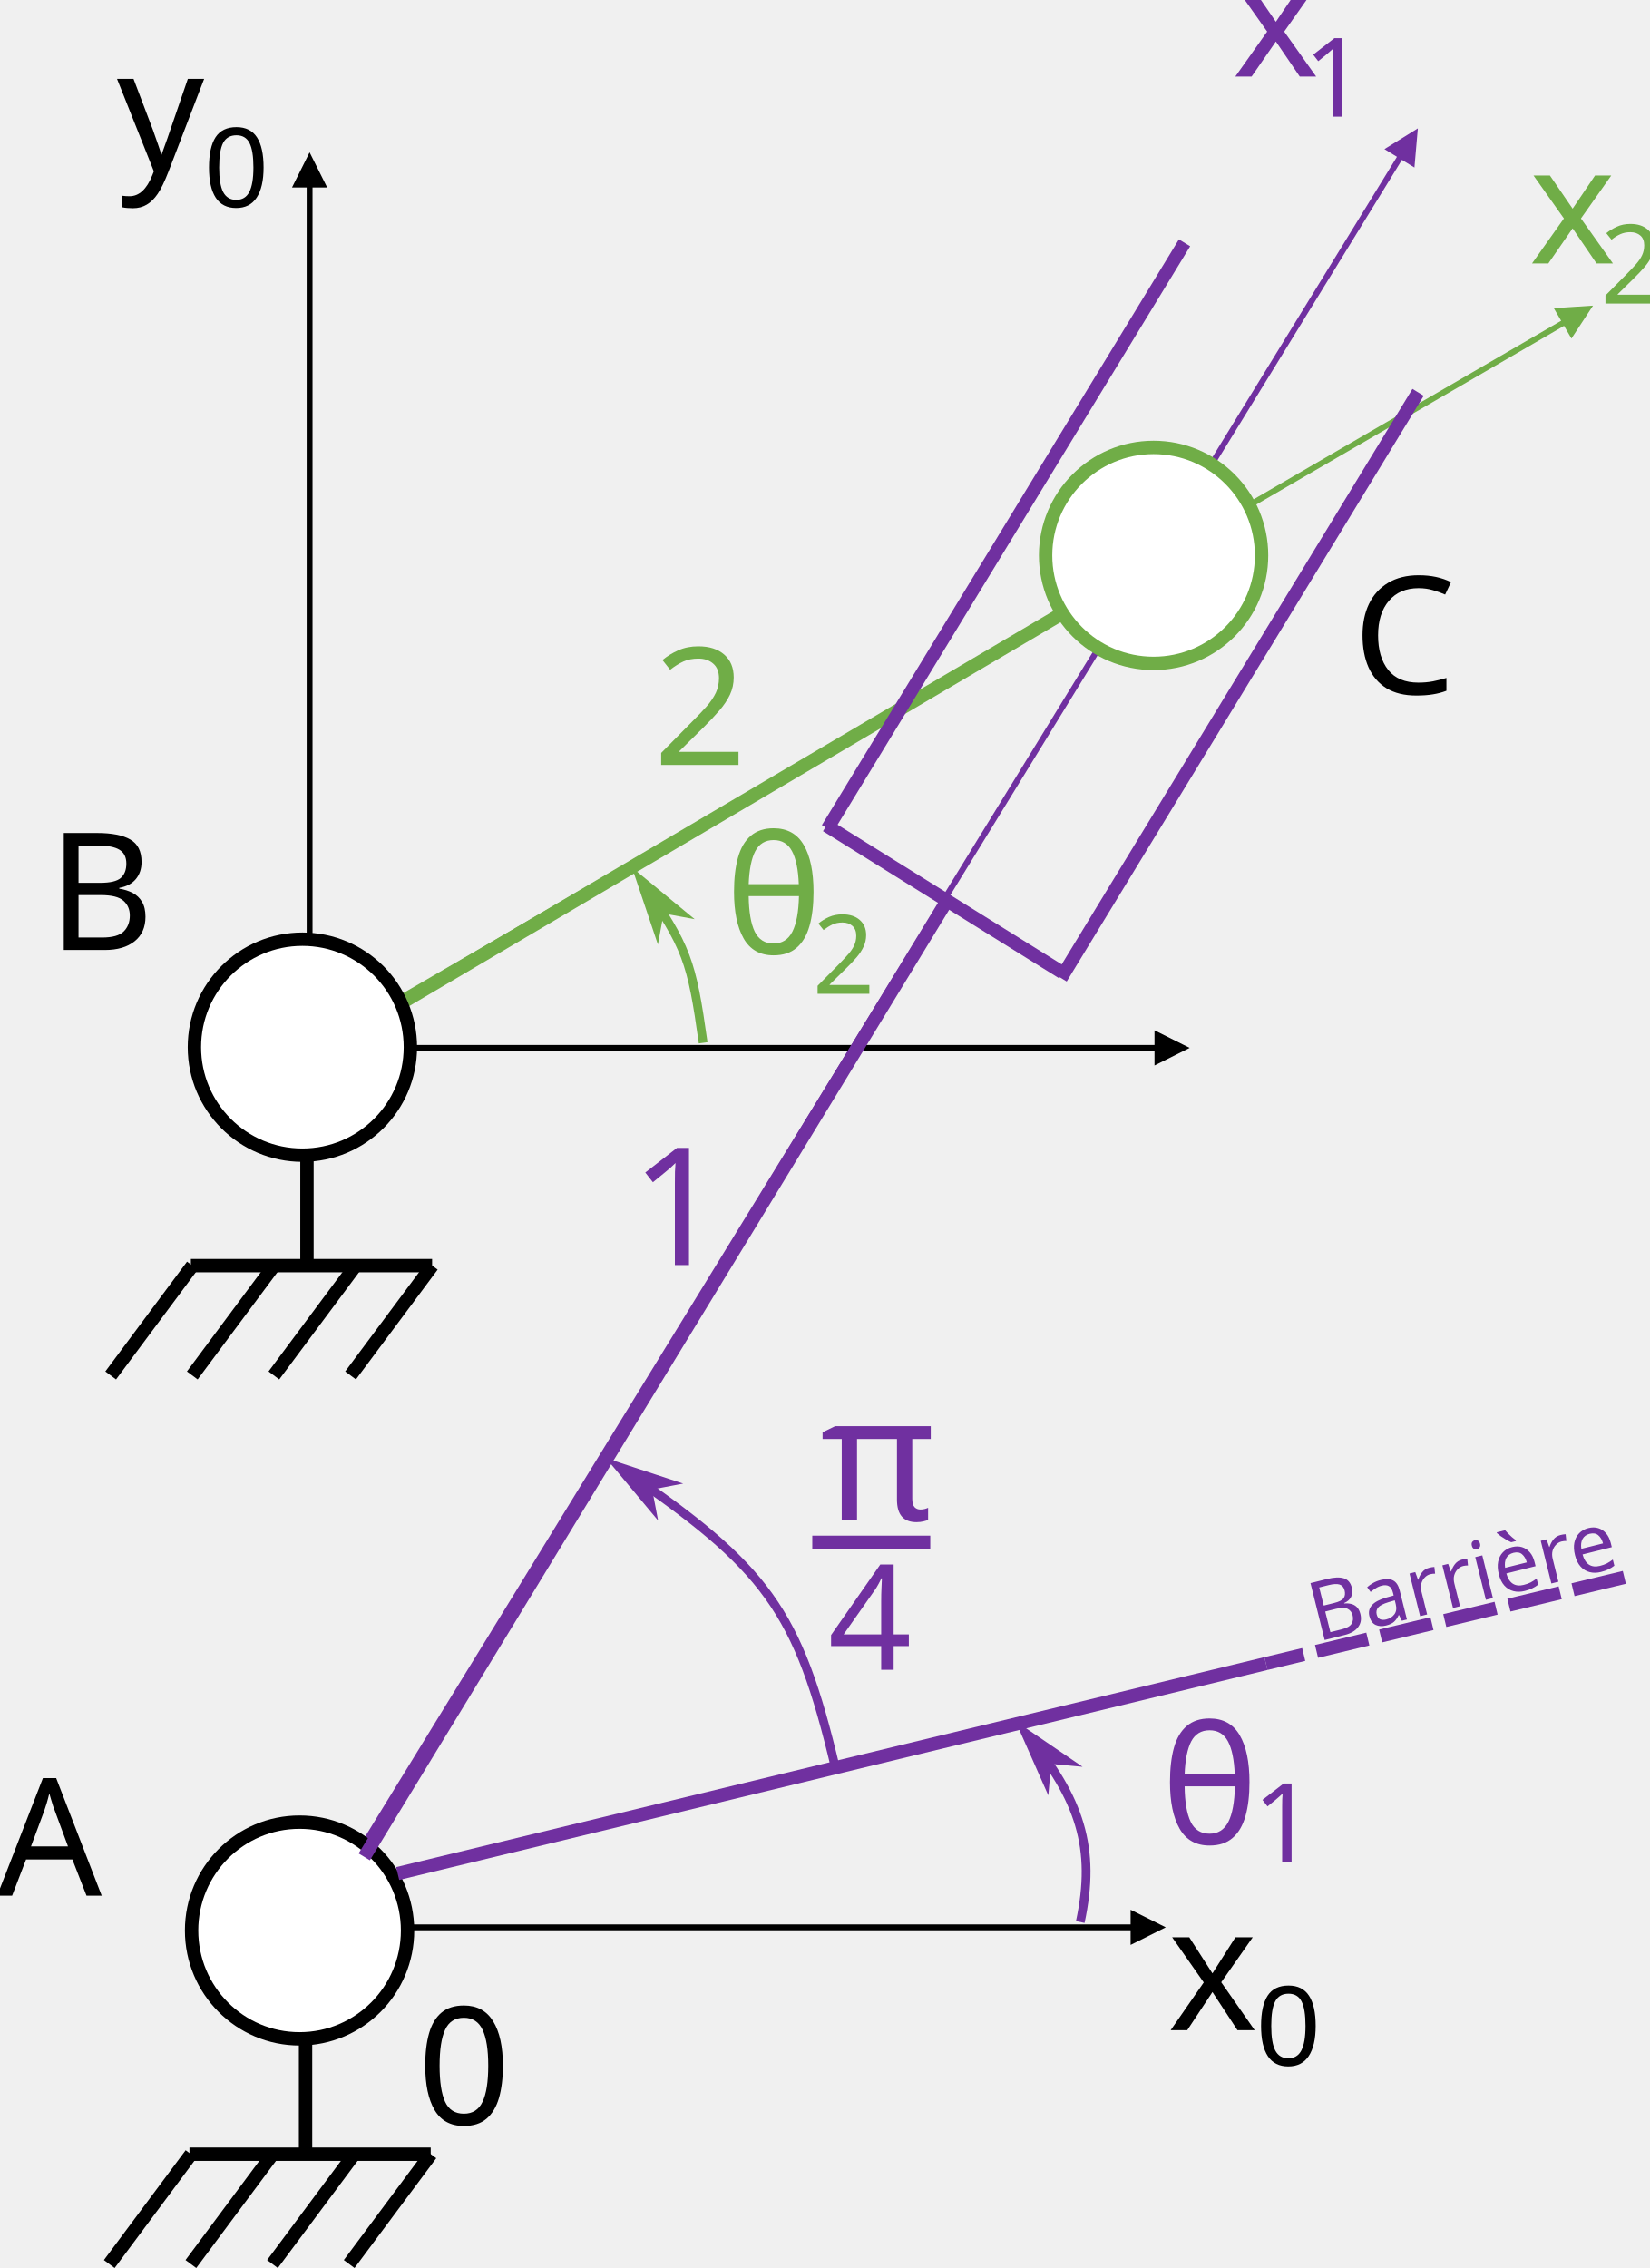
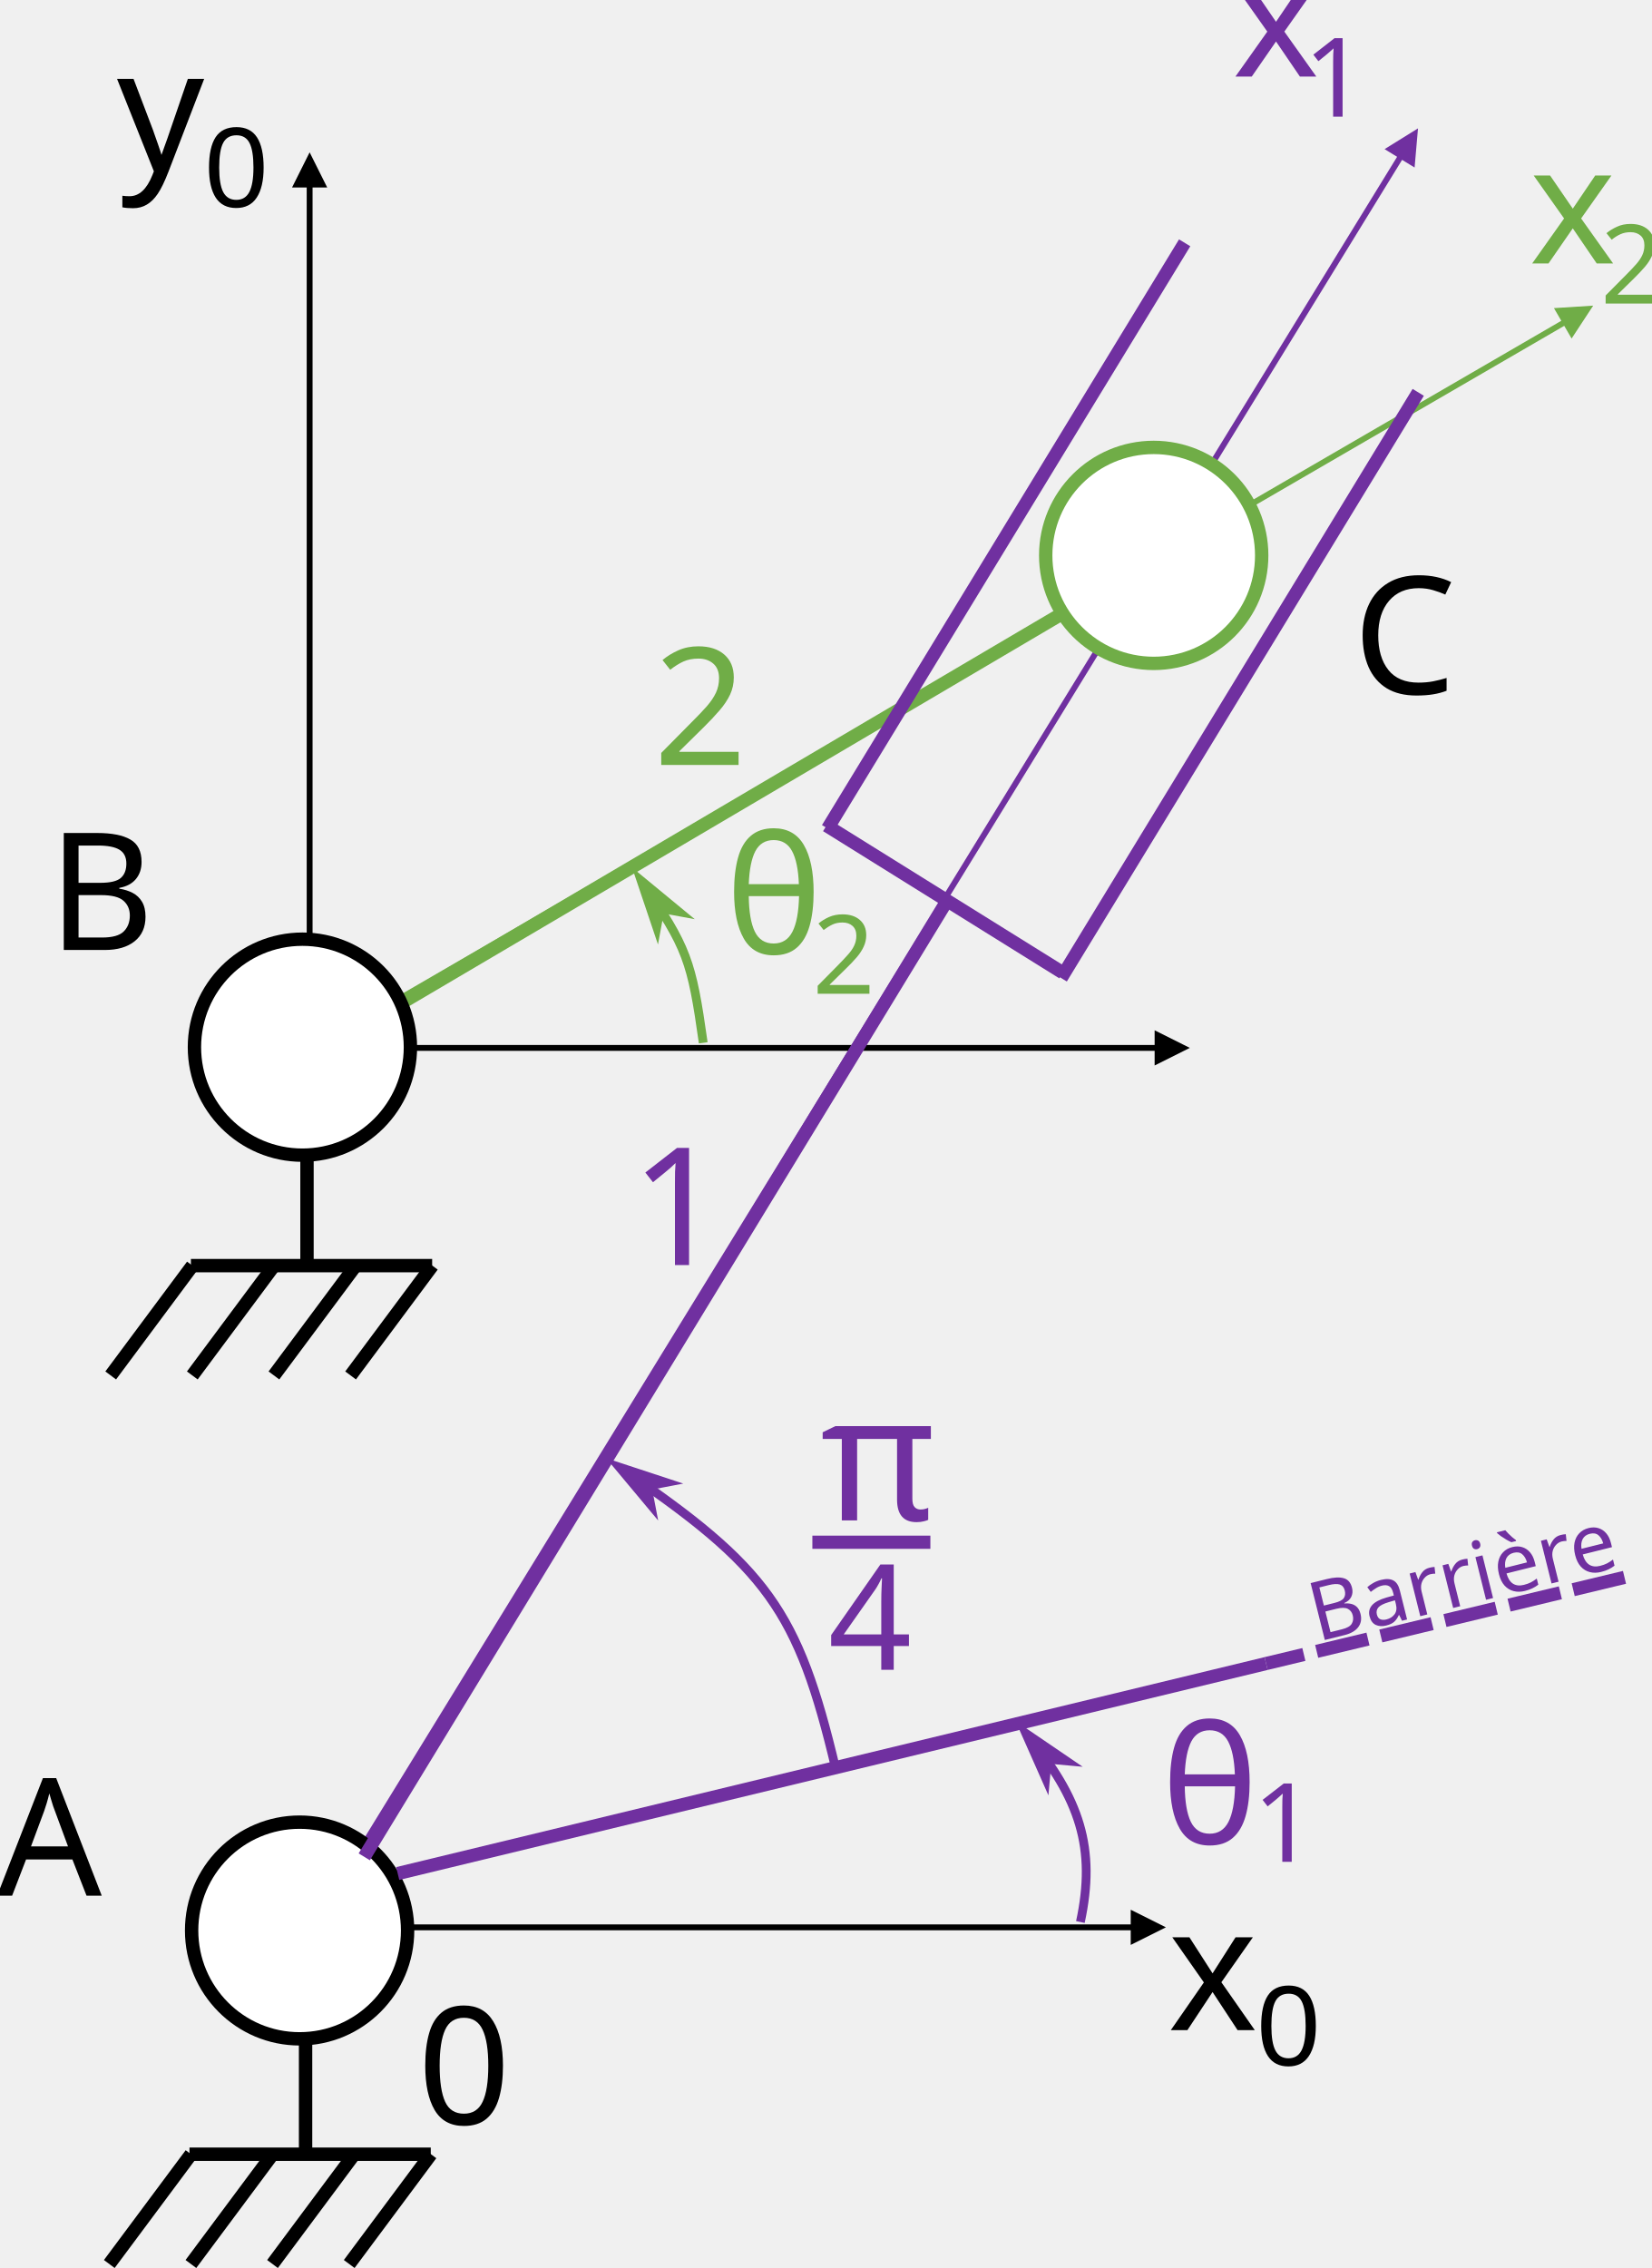
- <svg xmlns="http://www.w3.org/2000/svg" version="1.1" id="svg2" xml:space="preserve" width="375.225" height="515.786" viewBox="0 0 375.225 515.786">
+ <svg xmlns="http://www.w3.org/2000/svg" version="1.1" id="svg2" xml:space="preserve" width="375.555" height="515.788" viewBox="0 0 375.555 515.788">
  <defs id="defs6">
-     <marker style="overflow:visible" id="marker5790" refX="0.0" refY="0.0" orient="auto">
-       <path transform="scale(0.4) translate(10,0)" style="fill-rule:evenodd;stroke:#7030a0;stroke-width:1pt;stroke-opacity:1;fill:#7030a0;fill-opacity:1" d="M 0.0,0.0 L 5.0,-5.0 L -12.5,0.0 L 5.0,5.0 L 0.0,0.0 z " id="path5788" />
-     </marker>
-     <marker orient="auto" refY="0.0" refX="0.0" id="marker5726" style="overflow:visible">
-       <path id="path5724" d="M 0.0,0.0 L 5.0,-5.0 L -12.5,0.0 L 5.0,5.0 L 0.0,0.0 z " style="fill-rule:evenodd;stroke:#7030a0;stroke-width:1pt;stroke-opacity:1;fill:#7030a0;fill-opacity:1" transform="scale(0.4) translate(10,0)" />
-     </marker>
-     <marker style="overflow:visible" id="marker5668" refX="0.0" refY="0.0" orient="auto">
-       <path transform="scale(0.2) translate(6,0)" style="fill-rule:evenodd;stroke:#7030a0;stroke-width:1pt;stroke-opacity:1;fill:#7030a0;fill-opacity:1" d="M 0.0,0.0 L 5.0,-5.0 L -12.5,0.0 L 5.0,5.0 L 0.0,0.0 z " id="path5666" />
-     </marker>
-     <marker orient="auto" refY="0.0" refX="0.0" id="Arrow1Mstart" style="overflow:visible">
-       <path id="path1106" d="M 0.0,0.0 L 5.0,-5.0 L -12.5,0.0 L 5.0,5.0 L 0.0,0.0 z " style="fill-rule:evenodd;stroke:#70ad47;stroke-width:1pt;stroke-opacity:1;fill:#70ad47;fill-opacity:1" transform="scale(0.4) translate(10,0)" />
-     </marker>
-     <marker orient="auto" refY="0.0" refX="0.0" id="Arrow1Lstart" style="overflow:visible">
-       <path id="path1100" d="M 0.0,0.0 L 5.0,-5.0 L -12.5,0.0 L 5.0,5.0 L 0.0,0.0 z " style="fill-rule:evenodd;stroke:#7030a0;stroke-width:1pt;stroke-opacity:1;fill:#7030a0;fill-opacity:1" transform="scale(0.8) translate(12.5,0)" />
-     </marker>
-     <marker orient="auto" refY="0.0" refX="0.0" id="Arrow1Lend" style="overflow:visible;">
-       <path id="path1103" d="M 0.0,0.0 L 5.0,-5.0 L -12.5,0.0 L 5.0,5.0 L 0.0,0.0 z " style="fill-rule:evenodd;stroke:#000000;stroke-width:1pt;stroke-opacity:1;fill:#000000;fill-opacity:1" transform="scale(0.8) rotate(180) translate(12.5,0)" />
+     <marker style="overflow:visible" id="marker5790" refX="0" refY="0" orient="auto">
+       <path transform="matrix(0.4,0,0,0.4,4,0)" style="fill:#7030a0;fill-opacity:1;fill-rule:evenodd;stroke:#7030a0;stroke-width:1pt;stroke-opacity:1" d="M 0,0 5,-5 -12.5,0 5,5 Z" id="path5788" />
+     </marker>
+     <marker orient="auto" refY="0" refX="0" id="marker5726" style="overflow:visible">
+       <path id="path5724" d="M 0,0 5,-5 -12.5,0 5,5 Z" style="fill:#7030a0;fill-opacity:1;fill-rule:evenodd;stroke:#7030a0;stroke-width:1pt;stroke-opacity:1" transform="matrix(0.4,0,0,0.4,4,0)" />
+     </marker>
+     <marker style="overflow:visible" id="marker5668" refX="0" refY="0" orient="auto">
+       <path transform="matrix(0.2,0,0,0.2,1.2,0)" style="fill:#7030a0;fill-opacity:1;fill-rule:evenodd;stroke:#7030a0;stroke-width:1pt;stroke-opacity:1" d="M 0,0 5,-5 -12.5,0 5,5 Z" id="path5666" />
+     </marker>
+     <marker orient="auto" refY="0" refX="0" id="Arrow1Mstart" style="overflow:visible">
+       <path id="path1106" d="M 0,0 5,-5 -12.5,0 5,5 Z" style="fill:#70ad47;fill-opacity:1;fill-rule:evenodd;stroke:#70ad47;stroke-width:1pt;stroke-opacity:1" transform="matrix(0.4,0,0,0.4,4,0)" />
+     </marker>
+     <marker orient="auto" refY="0" refX="0" id="Arrow1Lstart" style="overflow:visible">
+       <path id="path1100" d="M 0,0 5,-5 -12.5,0 5,5 Z" style="fill:#7030a0;fill-opacity:1;fill-rule:evenodd;stroke:#7030a0;stroke-width:1pt;stroke-opacity:1" transform="matrix(0.8,0,0,0.8,10,0)" />
+     </marker>
+     <marker orient="auto" refY="0" refX="0" id="Arrow1Lend" style="overflow:visible">
+       <path id="path1103" d="M 0,0 5,-5 -12.5,0 5,5 Z" style="fill:#000000;fill-opacity:1;fill-rule:evenodd;stroke:#000000;stroke-width:1pt;stroke-opacity:1" transform="matrix(-0.8,0,0,-0.8,-10,0)" />
    </marker>
    <clipPath clipPathUnits="userSpaceOnUse" id="clipPath32">
      <path d="M 0,0 H 282 V 387 H 0 Z" id="path30" />
    </clipPath>
    <clipPath clipPathUnits="userSpaceOnUse" id="clipPath48">
      <path d="M 0,0 H 282 V 387 H 0 Z" id="path46" />
    </clipPath>
    <clipPath clipPathUnits="userSpaceOnUse" id="clipPath128">
      <path d="M 0,0 H 282 V 387 H 0 Z" id="path126" />
    </clipPath>
    <clipPath clipPathUnits="userSpaceOnUse" id="clipPath144">
      <path d="M 0,0 H 282 V 387 H 0 Z" id="path142" />
    </clipPath>
    <clipPath clipPathUnits="userSpaceOnUse" id="clipPath160">
      <path d="M 0,0 H 282 V 387 H 0 Z" id="path158" />
    </clipPath>
    <clipPath clipPathUnits="userSpaceOnUse" id="clipPath176">
      <path d="M 0,0 H 282 V 387 H 0 Z" id="path174" />
    </clipPath>
    <clipPath clipPathUnits="userSpaceOnUse" id="clipPath192">
      <path d="M 0,0 H 282 V 387 H 0 Z" id="path190" />
    </clipPath>
    <clipPath clipPathUnits="userSpaceOnUse" id="clipPath208">
      <path d="M 0,0 H 282 V 387 H 0 Z" id="path206" />
    </clipPath>
    <clipPath clipPathUnits="userSpaceOnUse" id="clipPath224">
      <path d="M 0,0 H 282 V 387 H 0 Z" id="path222" />
    </clipPath>
    <clipPath clipPathUnits="userSpaceOnUse" id="clipPath240">
      <path d="M 0,0 H 282 V 387 H 0 Z" id="path238" />
    </clipPath>
    <clipPath clipPathUnits="userSpaceOnUse" id="clipPath258">
      <path d="M 0,0 H 282 V 387 H 0 Z" id="path256" />
    </clipPath>
    <clipPath clipPathUnits="userSpaceOnUse" id="clipPath274">
      <path d="M 0,0 H 282 V 387 H 0 Z" id="path272" />
    </clipPath>
    <clipPath clipPathUnits="userSpaceOnUse" id="clipPath292">
      <path d="M 0,0 H 282 V 387 H 0 Z" id="path290" />
    </clipPath>
    <clipPath clipPathUnits="userSpaceOnUse" id="clipPath308">
      <path d="M 0,0 H 282 V 387 H 0 Z" id="path306" />
    </clipPath>
    <clipPath clipPathUnits="userSpaceOnUse" id="clipPath324">
      <path d="M 0,0 H 282 V 387 H 0 Z" id="path322" />
    </clipPath>
    <clipPath clipPathUnits="userSpaceOnUse" id="clipPath340">
      <path d="M 0,0 H 282 V 387 H 0 Z" id="path338" />
    </clipPath>
    <clipPath clipPathUnits="userSpaceOnUse" id="clipPath356">
      <path d="M 0,0 H 282 V 387 H 0 Z" id="path354" />
    </clipPath>
    <clipPath clipPathUnits="userSpaceOnUse" id="clipPath372">
      <path d="M 0,0 H 282 V 387 H 0 Z" id="path370" />
    </clipPath>
    <clipPath clipPathUnits="userSpaceOnUse" id="clipPath324-3">
      <path d="M 0,0 H 282 V 387 H 0 Z" id="path322-6" />
    </clipPath>
    <clipPath clipPathUnits="userSpaceOnUse" id="clipPath324-9">
      <path d="M 0,0 H 282 V 387 H 0 Z" id="path322-1" />
    </clipPath>
    <marker orient="auto" refY="0" refX="0" id="Arrow1Lstart-6" style="overflow:visible">
      <path id="path1100-2" d="M 0,0 5,-5 -12.5,0 5,5 Z" style="fill:#7030a0;fill-opacity:1;fill-rule:evenodd;stroke:#7030a0;stroke-width:1pt;stroke-opacity:1" transform="matrix(0.8,0,0,0.8,10,0)" />
    </marker>
    <marker orient="auto" refY="0" refX="0" id="Arrow1Lstart-6-1" style="overflow:visible">
      <path id="path1100-2-8" d="M 0,0 5,-5 -12.5,0 5,5 Z" style="fill:#70ad47;fill-opacity:1;fill-rule:evenodd;stroke:#70ad47;stroke-width:1pt;stroke-opacity:1" transform="matrix(0.8,0,0,0.8,10,0)" />
    </marker>
    <clipPath clipPathUnits="userSpaceOnUse" id="clipPath324-9-3">
      <path d="M 0,0 H 282 V 387 H 0 Z" id="path322-1-6" />
    </clipPath>
  </defs>
-   <g id="g10" transform="matrix(1.333333,0,0,1.333333,0,1.0894652e-5)">
+   <g id="g10" transform="scale(1.333333)">
    <path id="path14" style="fill:#000000;fill-opacity:1;fill-rule:nonzero;stroke:none" d="M 52.313,177.102 V 30.98 h 1 v 146.122 z m -2.5,-145.122 3,-6 3,6 z" />
    <path id="path16" style="fill:#000000;fill-opacity:1;fill-rule:nonzero;stroke:none" d="m 51.82,178.234 h 146.121 v 1 H 51.82 Z m 145.121,-2.5 6,3 -6,3 z" />
    <path id="path18" style="fill:#000000;fill-opacity:1;fill-rule:nonzero;stroke:none" d="m 47.742,328.234 h 146.121 v 1 H 47.742 Z m 145.121,-2.5 6,3 -6,3 z" />
    <path id="path20" style="fill:#7030a0;fill-opacity:1;fill-rule:nonzero;stroke:none" d="M 53.211,329.953 239.672,26.414 238.82,25.895 52.352,329.43 Z m 188.07,-301.379 0.582,-6.679 -5.699,3.539 z" />
    <path id="path22" style="fill:#70ad47;fill-opacity:1;fill-rule:nonzero;stroke:none" d="M 52.313,180.102 267.672,55.074 267.172,54.211 51.813,179.242 Z m 215.75,-122.36 3.679,-5.609 -6.691,0.422 z" />
    <g id="g24">
      <g id="g26">
        <g clip-path="url(#clipPath32)" id="g28">
          <g id="g34">
            <text id="text38" style="font-variant:normal;font-weight:normal;font-size:27.984px;font-family:Calibri;-inkscape-font-specification:Calibri;writing-mode:lr-tb;fill:#70ad47;fill-opacity:1;fill-rule:nonzero;stroke:none" transform="translate(260.8422,44.93285)">
              <tspan id="tspan36" y="0" x="0">x</tspan>
            </text>
          </g>
        </g>
      </g>
    </g>
    <g id="g40">
      <g id="g42">
        <g clip-path="url(#clipPath48)" id="g44">
          <g id="g50">
            <text id="text54" style="font-variant:normal;font-weight:normal;font-size:18.744px;font-family:Calibri;-inkscape-font-specification:Calibri;writing-mode:lr-tb;fill:#70ad47;fill-opacity:1;fill-rule:nonzero;stroke:none" transform="translate(272.9622,51.77285)">
              <tspan id="tspan52" y="0" x="0">2</tspan>
            </text>
          </g>
        </g>
      </g>
    </g>
    <g transform="scale(1,-1)" id="g56">
      <path id="path58" style="fill:none;stroke:#70ad47;stroke-width:2.28;stroke-linecap:butt;stroke-linejoin:miter;stroke-miterlimit:10;stroke-dasharray:none;stroke-opacity:1" d="M 194.453,-96.832 52.363,-180.555" />
    </g>
    <g transform="scale(1,-1)" id="g60">
      <path id="path62" style="fill:none;stroke:#000000;stroke-width:2.28;stroke-linecap:butt;stroke-linejoin:miter;stroke-miterlimit:10;stroke-dasharray:none;stroke-opacity:1" d="m 52.363,-197.152 v -18.289" />
    </g>
    <g transform="scale(1,-1)" id="g64">
      <path id="path66" style="fill:none;stroke:#000000;stroke-width:2.28;stroke-linecap:butt;stroke-linejoin:miter;stroke-miterlimit:10;stroke-dasharray:none;stroke-opacity:1" d="M 73.711,-215.871 H 32.563" />
    </g>
    <g transform="scale(1,-1)" id="g68">
      <path id="path70" style="fill:none;stroke:#000000;stroke-width:2.28;stroke-linecap:butt;stroke-linejoin:miter;stroke-miterlimit:10;stroke-dasharray:none;stroke-opacity:1" d="M 32.82,-215.871 18.883,-234.602" />
    </g>
    <g transform="scale(1,-1)" id="g72">
      <path id="path74" style="fill:none;stroke:#000000;stroke-width:2.28;stroke-linecap:butt;stroke-linejoin:miter;stroke-miterlimit:10;stroke-dasharray:none;stroke-opacity:1" d="M 46.742,-215.871 32.801,-234.602" />
    </g>
    <g transform="scale(1,-1)" id="g76">
      <path id="path78" style="fill:none;stroke:#000000;stroke-width:2.28;stroke-linecap:butt;stroke-linejoin:miter;stroke-miterlimit:10;stroke-dasharray:none;stroke-opacity:1" d="M 60.664,-215.871 46.723,-234.602" />
    </g>
    <g transform="scale(1,-1)" id="g80">
      <path id="path82" style="fill:none;stroke:#000000;stroke-width:2.28;stroke-linecap:butt;stroke-linejoin:miter;stroke-miterlimit:10;stroke-dasharray:none;stroke-opacity:1" d="M 73.742,-215.871 59.801,-234.602" />
    </g>
    <g transform="scale(1,-1)" id="g84">
      <path id="path86" style="fill:none;stroke:#000000;stroke-width:2.28;stroke-linecap:butt;stroke-linejoin:miter;stroke-miterlimit:10;stroke-dasharray:none;stroke-opacity:1" d="m 52.121,-348.711 v -18.293" />
    </g>
    <g transform="scale(1,-1)" id="g88">
      <path id="path90" style="fill:none;stroke:#000000;stroke-width:2.28;stroke-linecap:butt;stroke-linejoin:miter;stroke-miterlimit:10;stroke-dasharray:none;stroke-opacity:1" d="M 73.473,-367.434 H 32.32" />
    </g>
    <g transform="scale(1,-1)" id="g92">
      <path id="path94" style="fill:none;stroke:#000000;stroke-width:2.28;stroke-linecap:butt;stroke-linejoin:miter;stroke-miterlimit:10;stroke-dasharray:none;stroke-opacity:1" d="M 32.582,-367.434 18.641,-386.16" />
    </g>
    <g transform="scale(1,-1)" id="g96">
      <path id="path98" style="fill:none;stroke:#000000;stroke-width:2.28;stroke-linecap:butt;stroke-linejoin:miter;stroke-miterlimit:10;stroke-dasharray:none;stroke-opacity:1" d="M 46.504,-367.434 32.563,-386.16" />
    </g>
    <g transform="scale(1,-1)" id="g100">
      <path id="path102" style="fill:none;stroke:#000000;stroke-width:2.28;stroke-linecap:butt;stroke-linejoin:miter;stroke-miterlimit:10;stroke-dasharray:none;stroke-opacity:1" d="M 60.422,-367.434 46.48,-386.16" />
    </g>
    <g transform="scale(1,-1)" id="g104">
      <path id="path106" style="fill:none;stroke:#000000;stroke-width:2.28;stroke-linecap:butt;stroke-linejoin:miter;stroke-miterlimit:10;stroke-dasharray:none;stroke-opacity:1" d="M 73.504,-367.434 59.563,-386.16" />
    </g>
    <g transform="scale(1,-1)" id="g108">
      <path id="path110" style="fill:#ffffff;fill-opacity:1;fill-rule:evenodd;stroke:#000000;stroke-width:2.28;stroke-linecap:butt;stroke-linejoin:miter;stroke-miterlimit:10;stroke-dasharray:none;stroke-opacity:1" d="m 32.684,-329.273 c 0,10.207 8.25,18.48 18.418,18.48 10.171,0 18.421,-8.273 18.421,-18.48 0,-10.207 -8.25,-18.481 -18.421,-18.481 -10.168,0 -18.418,8.274 -18.418,18.481 z" />
    </g>
    <g transform="scale(1,-1)" id="g112">
      <path id="path114" style="fill:#ffffff;fill-opacity:1;fill-rule:evenodd;stroke:#000000;stroke-width:2.28;stroke-linecap:butt;stroke-linejoin:miter;stroke-miterlimit:10;stroke-dasharray:none;stroke-opacity:1" d="m 33.164,-178.613 c 0,10.172 8.25,18.422 18.418,18.422 10.172,0 18.422,-8.25 18.422,-18.422 0,-10.168 -8.25,-18.418 -18.422,-18.418 -10.168,0 -18.418,8.25 -18.418,18.418 z" />
    </g>
    <g transform="scale(1,-1)" id="g116">
      <path id="path118" style="fill:#ffffff;fill-opacity:1;fill-rule:evenodd;stroke:#70ad47;stroke-width:2.28;stroke-linecap:butt;stroke-linejoin:miter;stroke-miterlimit:10;stroke-dasharray:none;stroke-opacity:1" d="m 178.363,-94.734 c 0,10.171 8.25,18.421 18.418,18.421 10.172,0 18.422,-8.25 18.422,-18.421 0,-10.168 -8.25,-18.418 -18.422,-18.418 -10.168,0 -18.418,8.25 -18.418,18.418 z" />
    </g>
    <g id="g120">
      <g id="g122">
        <g clip-path="url(#clipPath128)" id="g124">
          <g id="g130">
            <text id="text134" style="font-variant:normal;font-weight:normal;font-size:27.984px;font-family:Calibri;-inkscape-font-specification:Calibri;writing-mode:lr-tb;fill:#7030a0;fill-opacity:1;fill-rule:nonzero;stroke:none" transform="translate(210.2221,13.06285)">
              <tspan id="tspan132" y="0" x="0">x</tspan>
            </text>
          </g>
        </g>
      </g>
    </g>
    <g id="g136">
      <g id="g138">
        <g clip-path="url(#clipPath144)" id="g140">
          <g id="g146">
            <text id="text150" style="font-variant:normal;font-weight:normal;font-size:18.744px;font-family:Calibri;-inkscape-font-specification:Calibri;writing-mode:lr-tb;fill:#7030a0;fill-opacity:1;fill-rule:nonzero;stroke:none" transform="translate(222.3422,19.90285)">
              <tspan id="tspan148" y="0" x="0">1</tspan>
            </text>
          </g>
        </g>
      </g>
    </g>
    <g id="g152">
      <g id="g154">
        <g clip-path="url(#clipPath160)" id="g156">
          <g id="g162">
            <text id="text166" style="font-variant:normal;font-weight:normal;font-size:27.96px;font-family:Calibri;-inkscape-font-specification:Calibri;writing-mode:lr-tb;fill:#000000;fill-opacity:1;fill-rule:nonzero;stroke:none" transform="translate(-0.477831,323.3328)">
              <tspan id="tspan164" y="0" x="0">A</tspan>
            </text>
          </g>
        </g>
      </g>
    </g>
    <g id="g168">
      <g id="g170">
        <g clip-path="url(#clipPath176)" id="g172">
          <g id="g178">
            <text id="text182" style="font-variant:normal;font-weight:normal;font-size:27.96px;font-family:Calibri;-inkscape-font-specification:Calibri;writing-mode:lr-tb;fill:#000000;fill-opacity:1;fill-rule:nonzero;stroke:none" transform="translate(8.162169,162.0328)">
              <tspan id="tspan180" y="0" x="0">B</tspan>
            </text>
          </g>
        </g>
      </g>
    </g>
    <g id="g184">
      <g id="g186">
        <g clip-path="url(#clipPath192)" id="g188">
          <g id="g194">
            <text id="text198" style="font-variant:normal;font-weight:normal;font-size:27.96px;font-family:Calibri;-inkscape-font-specification:Calibri;writing-mode:lr-tb;fill:#000000;fill-opacity:1;fill-rule:nonzero;stroke:none" transform="translate(230.7221,118.3528)">
              <tspan id="tspan196" y="0" x="0">C</tspan>
            </text>
          </g>
        </g>
      </g>
    </g>
    <g id="g200">
      <g id="g202">
        <g clip-path="url(#clipPath208)" id="g204">
          <g id="g210">
            <text id="text214" style="font-variant:normal;font-weight:normal;font-size:27.96px;font-family:Calibri;-inkscape-font-specification:Calibri;writing-mode:lr-tb;fill:#000000;fill-opacity:1;fill-rule:nonzero;stroke:none" transform="translate(71.16217,362.3328)">
              <tspan id="tspan212" y="0" x="0">0</tspan>
            </text>
          </g>
        </g>
      </g>
    </g>
    <g id="g216" transform="translate(-25.72974,-16.00001)">
      <g id="g218">
        <g clip-path="url(#clipPath224)" id="g220">
          <g id="g226">
            <text id="text230" style="font-variant:normal;font-weight:normal;font-size:27.984px;font-family:Calibri;-inkscape-font-specification:Calibri;writing-mode:lr-tb;fill:#7030a0;fill-opacity:1;fill-rule:nonzero;stroke:none" transform="translate(133.3222,231.7728)">
              <tspan id="tspan228" y="0" x="0">1</tspan>
            </text>
          </g>
        </g>
      </g>
    </g>
    <g id="g232">
      <g id="g234">
        <g clip-path="url(#clipPath240)" id="g236">
          <g id="g242">
            <text id="text246" style="font-variant:normal;font-weight:normal;font-size:27.96px;font-family:Calibri;-inkscape-font-specification:Calibri;writing-mode:lr-tb;fill:#70ad47;fill-opacity:1;fill-rule:nonzero;stroke:none" transform="translate(111.4422,130.4728)">
              <tspan id="tspan244" y="0" x="0">2</tspan>
            </text>
          </g>
        </g>
      </g>
    </g>
    <g id="g250" transform="translate(78.64701,2.734031)">
      <g id="g252">
        <g clip-path="url(#clipPath258)" id="g254">
          <g id="g260">
            <text id="text264" style="font-variant:normal;font-weight:normal;font-size:27.96px;font-family:Calibri;-inkscape-font-specification:Calibri;writing-mode:lr-tb;fill:#7030a0;fill-opacity:1;fill-rule:nonzero;stroke:none" transform="translate(119.4022,311.7648)">
              <tspan id="tspan262" y="0" x="0">θ</tspan>
            </text>
          </g>
        </g>
      </g>
    </g>
    <g id="g266" transform="translate(79.40323,-1.047076)">
      <g id="g268">
        <g clip-path="url(#clipPath274)" id="g270">
          <g id="g276">
            <text id="text280" style="font-variant:normal;font-weight:normal;font-size:18.72px;font-family:Calibri;-inkscape-font-specification:Calibri;writing-mode:lr-tb;fill:#7030a0;fill-opacity:1;fill-rule:nonzero;stroke:none" transform="translate(134.2822,318.6048)">
              <tspan id="tspan278" y="0" x="0">1</tspan>
            </text>
          </g>
        </g>
      </g>
    </g>
    <g id="g284" transform="translate(6,-4.5)">
      <g id="g286">
        <g clip-path="url(#clipPath292)" id="g288">
          <g id="g294">
            <text id="text298" style="font-variant:normal;font-weight:normal;font-size:27.96px;font-family:Calibri;-inkscape-font-specification:Calibri;writing-mode:lr-tb;fill:#70ad47;fill-opacity:1;fill-rule:nonzero;stroke:none" transform="translate(117.6822,167.1628)">
              <tspan id="tspan296" y="0" x="0">θ</tspan>
            </text>
          </g>
        </g>
      </g>
    </g>
    <g id="g300" transform="translate(6,-4.5)">
      <g id="g302">
        <g clip-path="url(#clipPath308)" id="g304">
          <g id="g310">
            <text id="text314" style="font-variant:normal;font-weight:normal;font-size:18.72px;font-family:Calibri;-inkscape-font-specification:Calibri;writing-mode:lr-tb;fill:#70ad47;fill-opacity:1;fill-rule:nonzero;stroke:none" transform="translate(132.5622,174.0028)">
              <tspan id="tspan312" y="0" x="0">2</tspan>
            </text>
          </g>
        </g>
      </g>
    </g>
    <g id="g316">
      <g id="g318">
        <g clip-path="url(#clipPath324)" id="g320">
          <g id="g326">
            <g transform="scale(1,-1)" id="g328">
              <path id="path330" style="fill:none;stroke:#7030a0;stroke-width:2.25;stroke-linecap:butt;stroke-linejoin:miter;stroke-miterlimit:10;stroke-dasharray:none;stroke-opacity:1" d="M 161.723,-153.324 62.133,-316.711" />
            </g>
          </g>
        </g>
      </g>
    </g>
    <g id="g332">
      <g id="g334">
        <g clip-path="url(#clipPath340)" id="g336">
          <g id="g342">
            <g transform="scale(1,-1)" id="g344">
              <path id="path346" style="fill:none;stroke:#7030a0;stroke-width:2.25;stroke-linecap:butt;stroke-linejoin:miter;stroke-miterlimit:10;stroke-dasharray:none;stroke-opacity:1" d="m 202.063,-41.414 -60.899,-99.899" />
            </g>
          </g>
        </g>
      </g>
    </g>
    <g id="g348">
      <g id="g350">
        <g clip-path="url(#clipPath356)" id="g352">
          <g id="g358">
            <g transform="scale(1,-1)" id="g360">
              <path id="path362" style="fill:none;stroke:#7030a0;stroke-width:2.25;stroke-linecap:butt;stroke-linejoin:miter;stroke-miterlimit:10;stroke-dasharray:none;stroke-opacity:1" d="m 181.273,-165.914 -40.293,25.101" />
            </g>
          </g>
        </g>
      </g>
    </g>
    <g id="g364">
      <g id="g366">
        <g clip-path="url(#clipPath372)" id="g368">
          <g id="g374">
            <g transform="scale(1,-1)" id="g376">
              <path id="path378" style="fill:none;stroke:#7030a0;stroke-width:2.25;stroke-linecap:butt;stroke-linejoin:miter;stroke-miterlimit:10;stroke-dasharray:none;stroke-opacity:1" d="m 241.902,-66.922 -60.898,-99.902" />
            </g>
          </g>
        </g>
      </g>
    </g>
    <text id="text382" style="font-variant:normal;font-weight:normal;font-size:30px;font-family:Arial;-inkscape-font-specification:ArialMT;writing-mode:lr-tb;fill:#000000;fill-opacity:1;fill-rule:nonzero;stroke:none" x="199.357" y="346.273">
      <tspan id="tspan380" y="346.273" x="199.357">x</tspan>
    </text>
    <text id="text386" style="font-variant:normal;font-weight:normal;font-size:19.5px;font-family:Arial;-inkscape-font-specification:ArialMT;writing-mode:lr-tb;fill:#000000;fill-opacity:1;fill-rule:nonzero;stroke:none" x="214.357" y="352.273">
      <tspan id="tspan384" y="352.273" x="214.357">0</tspan>
    </text>
    <text id="text390" style="font-variant:normal;font-weight:normal;font-size:30px;font-family:Arial;-inkscape-font-specification:ArialMT;writing-mode:lr-tb;fill:#000000;fill-opacity:1;fill-rule:nonzero;stroke:none" x="19.888" y="29.294">
      <tspan id="tspan388" y="29.294" x="19.888">y</tspan>
    </text>
    <text id="text394" style="font-variant:normal;font-weight:normal;font-size:19.5px;font-family:Arial;-inkscape-font-specification:ArialMT;writing-mode:lr-tb;fill:#000000;fill-opacity:1;fill-rule:nonzero;stroke:none" x="34.888" y="35.294">
      <tspan id="tspan392" y="35.294" x="34.888">0</tspan>
    </text>
    <g transform="rotate(45,61.54966,325.0195)" id="g316-2">
      <g id="g318-7">
        <g clip-path="url(#clipPath324-9)" id="g320-0">
          <g id="g326-9">
            <g transform="scale(1,-1)" id="g328-3">
              <path id="path330-6" style="fill:none;stroke:#7030a0;stroke-width:2.25;stroke-linecap:butt;stroke-linejoin:miter;stroke-miterlimit:10;stroke-dasharray:none;stroke-opacity:1" d="M 141.542,-186.654 62.133,-316.711" />
            </g>
          </g>
        </g>
      </g>
    </g>
    <path style="fill:none;stroke:#7030a0;stroke-width:1.5;stroke-linecap:butt;stroke-linejoin:miter;stroke-miterlimit:4;stroke-dasharray:none;stroke-opacity:1;marker-start:url(#marker5726)" d="m 105.82,250.37 c 25.018,16.987 30.31,24.329 36.698,51.191" id="path1098" />
    <path style="fill:none;stroke:#7030a0;stroke-width:1.5;stroke-linecap:butt;stroke-linejoin:miter;stroke-miterlimit:4;stroke-dasharray:none;stroke-opacity:1;marker-start:url(#marker5790)" d="m 175.107,295.816 c 9.127,10.953 11.878,19.447 9.169,32.012" id="path1098-6" />
    <text xml:space="preserve" style="font-style:normal;font-weight:normal;font-size:30px;line-height:1.25;font-family:sans-serif;letter-spacing:0px;word-spacing:0px;fill:#7030a0;fill-opacity:1;stroke:none;stroke-width:0.75;stroke-opacity:1" x="139.959" y="259.329" id="text3987">
      <tspan id="tspan3985" x="139.959" y="259.329" style="fill:#7030a0;fill-opacity:1;stroke:none;stroke-width:0.75;stroke-opacity:1">π</tspan>
    </text>
    <text xml:space="preserve" style="font-style:normal;font-weight:normal;font-size:30px;line-height:1.25;font-family:sans-serif;letter-spacing:0px;word-spacing:0px;fill:#7030a0;fill-opacity:1;stroke:none;stroke-width:0.75" x="141.239" y="284.808" id="text3991">
      <tspan id="tspan3989" x="141.239" y="284.808" style="font-size:25px;fill:#7030a0;fill-opacity:1;stroke-width:0.75">4</tspan>
    </text>
    <path style="fill:none;fill-opacity:1;stroke:#7030a0;stroke-width:2.25;stroke-linecap:butt;stroke-linejoin:miter;stroke-miterlimit:4;stroke-dasharray:none;stroke-opacity:1" d="m 138.563,263.052 h 20.127" id="path3993" />
    <path style="fill:none;stroke:#70ad47;stroke-width:1.5;stroke-linecap:butt;stroke-linejoin:miter;stroke-miterlimit:4;stroke-dasharray:none;stroke-opacity:1;marker-start:url(#Arrow1Mstart)" d="m 109.483,150.395 c 7.728,11.224 8.494,13.493 10.466,27.471" id="path1098-6-7" />
    <g transform="rotate(45,109.8633,391.4618)" id="g316-2-7">
      <g id="g318-7-5">
        <g clip-path="url(#clipPath324-9-3)" id="g320-0-3">
          <g id="g326-9-5">
            <g transform="scale(1,-1)" id="g328-3-6">
-               <path id="path330-6-2" style="fill:none;stroke:#7030a0;stroke-width:2.25;stroke-linecap:butt;stroke-linejoin:miter;stroke-miterlimit:10;stroke-dasharray:9,2.25;stroke-opacity:1;stroke-dashoffset:0" d="m 141.542,-186.654 -32.831,-53.623" />
+               <path id="path330-6-2" style="fill:none;stroke:#7030a0;stroke-width:2.25;stroke-linecap:butt;stroke-linejoin:miter;stroke-miterlimit:10;stroke-dasharray:9, 2.25;stroke-dashoffset:0;stroke-opacity:1" d="m 141.542,-186.654 -32.831,-53.623" />
            </g>
          </g>
        </g>
      </g>
    </g>
    <text xml:space="preserve" style="font-style:normal;font-weight:normal;font-size:30px;line-height:1.25;font-family:sans-serif;letter-spacing:0px;word-spacing:0px;fill:#7030a0;fill-opacity:1;stroke:none;stroke-width:0.75" x="150.227" y="326.083" id="text1169" transform="rotate(-14)">
      <tspan id="tspan1167" x="150.227" y="326.083" style="font-size:14px;fill:#7030a0;fill-opacity:1;stroke-width:0.75">Barrière</tspan>
    </text>
  </g>
</svg>
